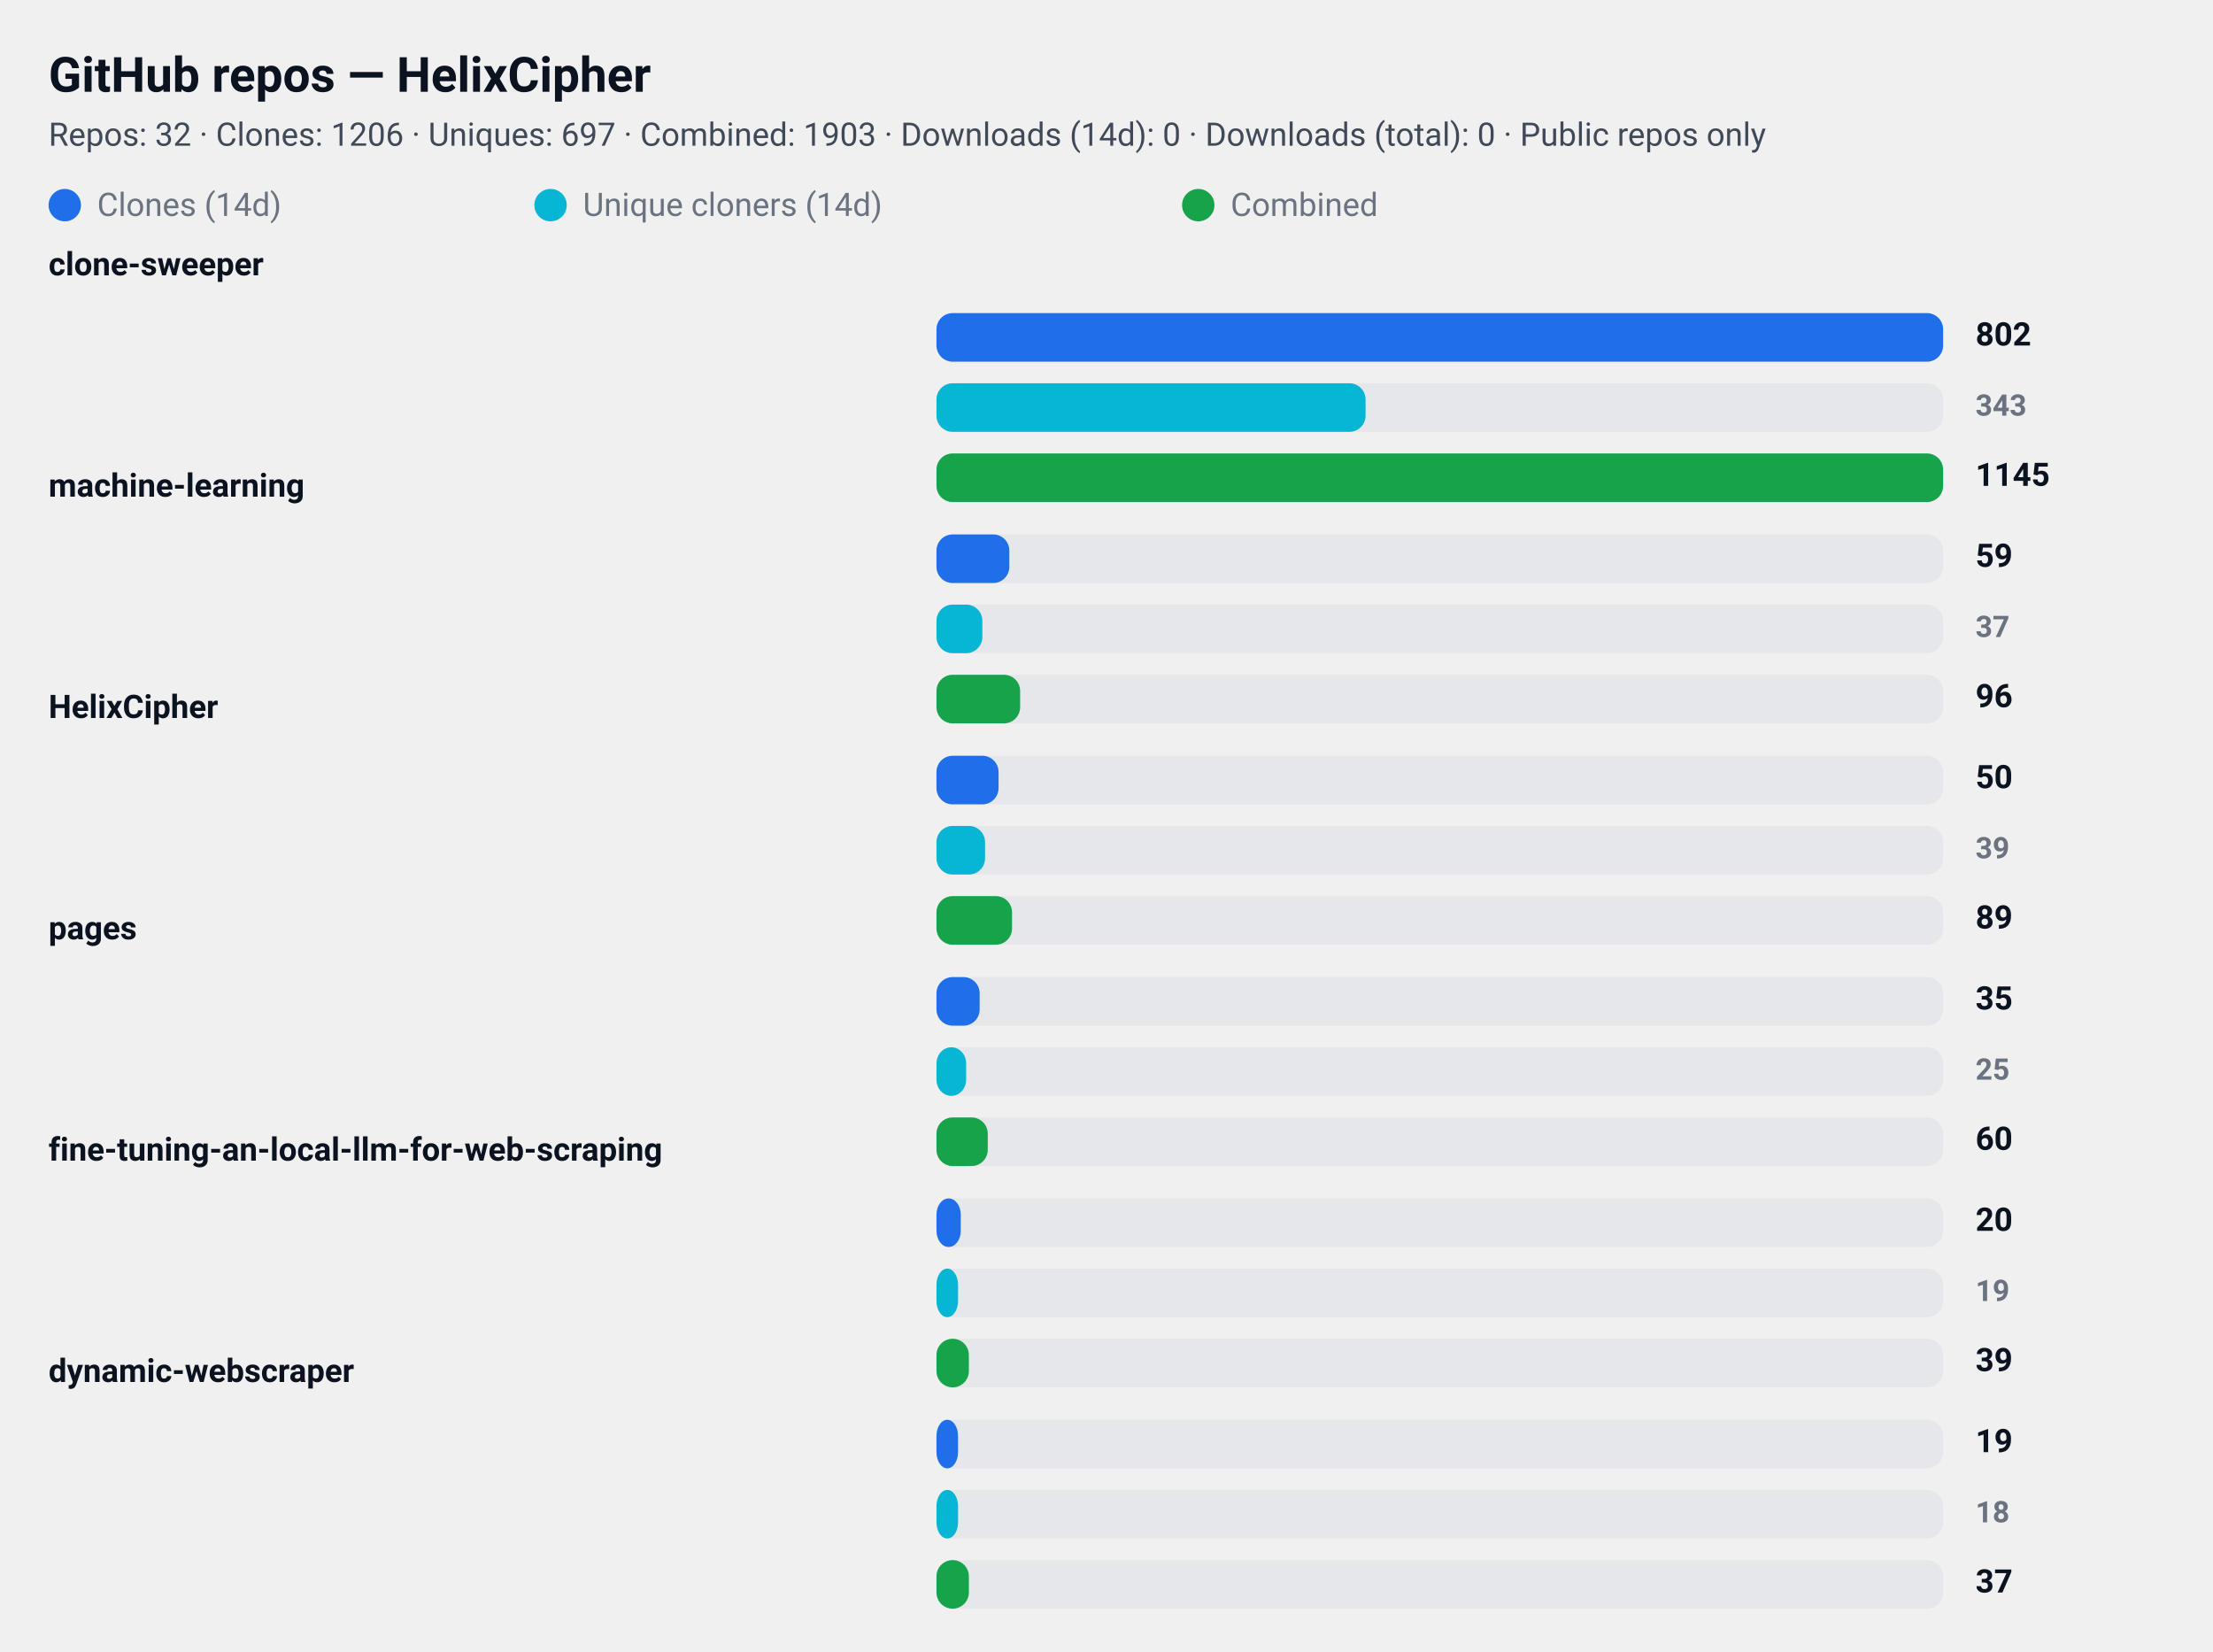
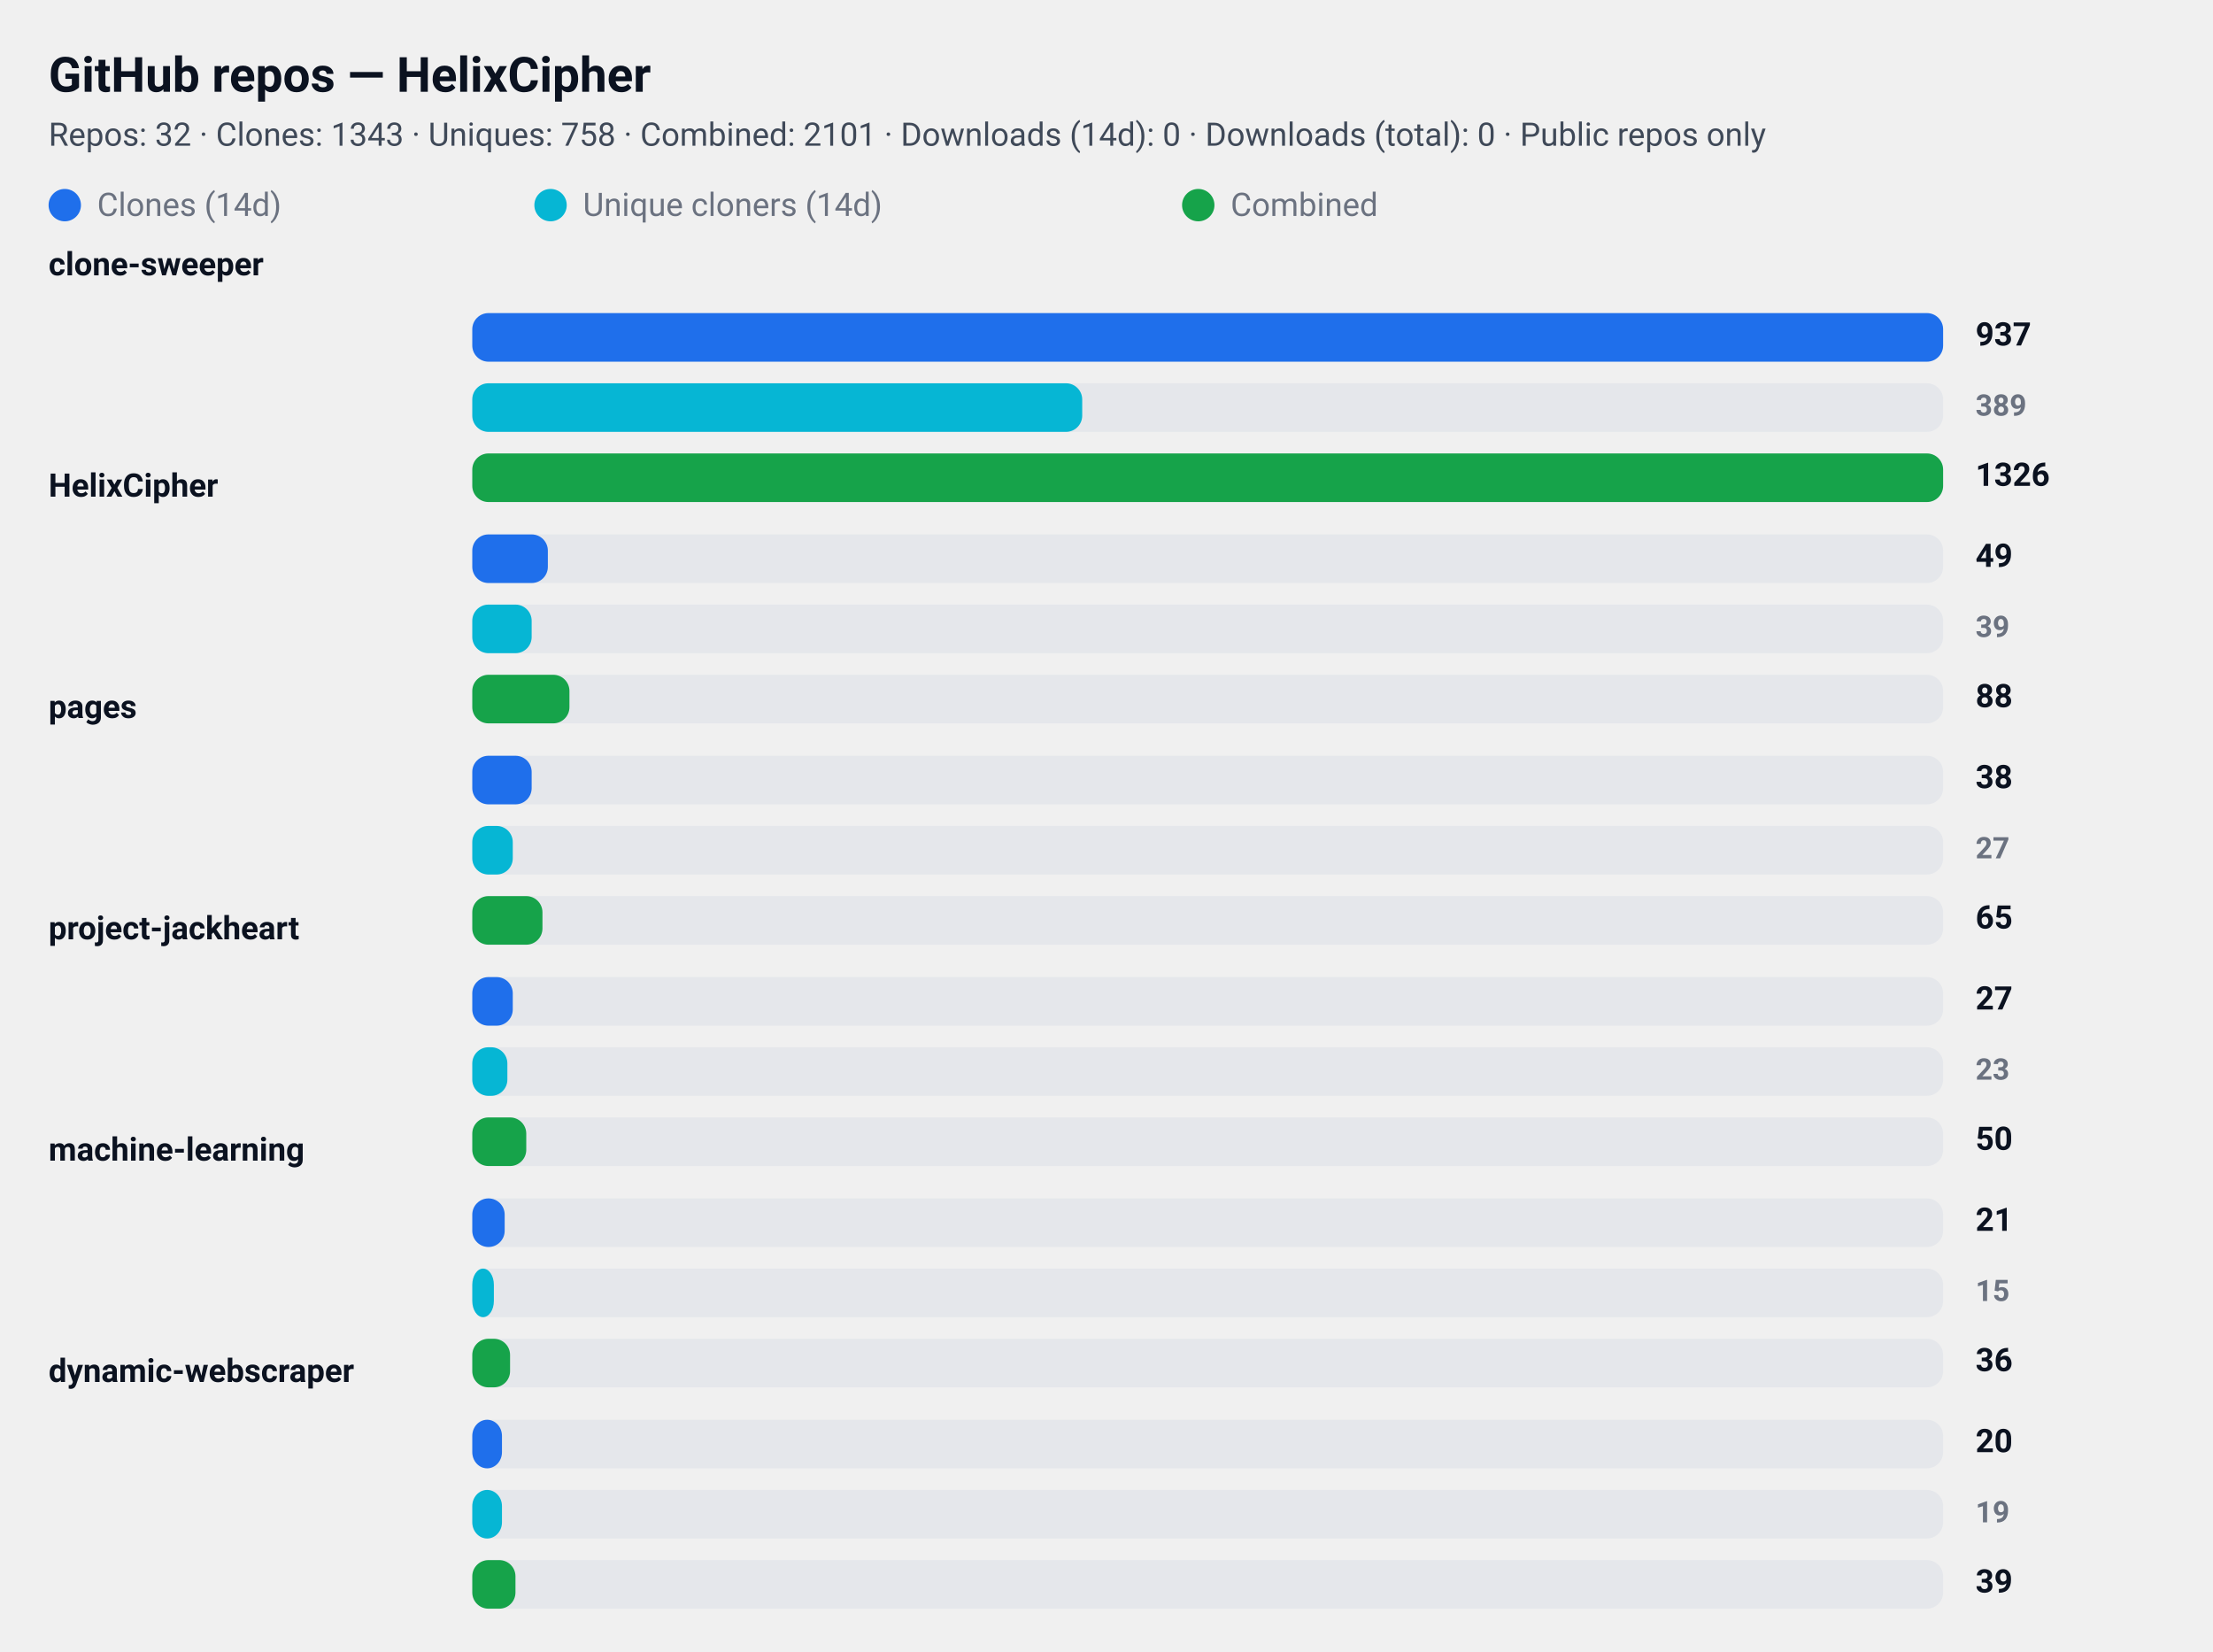
<svg xmlns="http://www.w3.org/2000/svg" width="820" height="612" viewBox="0 0 820 612" role="img" aria-label="GitHub repository clone statistics">
  <style>
  .card  { font-family: "Segoe UI", Roboto, "Helvetica Neue", Arial, sans-serif; }
  .title { font-weight: 700; font-size: 18px; fill: #0b1220; }
  .meta  { font-weight: 400; font-size: 12px; fill: #374151; opacity: 0.95; }
  .label { font-weight: 600; font-size: 12px; fill: #0b1220; }
  .count { font-weight: 700; font-size: 12px; fill: #0b1220; text-anchor: start; }
  .count-small { font-weight: 600; font-size: 11px; fill:#6b7280; text-anchor: start; }
  .muted { font-size:12px; fill:#6b7280; }

  .bar-clone { fill: #1f6feb; rx:6; }
  .bar-uniq  { fill: #06b6d4; rx:6; }
  .bar-comb  { fill: #16a34a; rx:6; }

  .bar-bg { fill: #e5e7eb; rx:6; }
  @media (prefers-color-scheme: dark) {
    .title, .meta, .label, .count, .count-small, .muted { fill: #ffffff; }
    .meta, .count-small { opacity: 0.9; }
  }
</style>
  <rect x="0" y="0" width="820" height="612" rx="12" fill="transparent" />
  <text x="18" y="34" class="title card">GitHub repos — HelixCipher</text>
-   <text x="18" y="54" class="meta card">Repos: 32 · Clones: 1206 · Uniques: 697 · Combined: 1903 · Downloads (14d): 0 · Downloads (total): 0 · Public repos only</text>
+   <text x="18" y="54" class="meta card">Repos: 32 · Clones: 1343 · Uniques: 758 · Combined: 2101 · Downloads (14d): 0 · Downloads (total): 0 · Public repos only</text>
  <g id="legend">
    <rect x="18" y="70" width="12" height="12" class="bar-clone" />
    <text x="36" y="80" class="muted card">Clones (14d)</text>
    <rect x="198" y="70" width="12" height="12" class="bar-uniq" />
    <text x="216" y="80" class="muted card">Unique cloners (14d)</text>
    <rect x="438" y="70" width="12" height="12" class="bar-comb" />
    <text x="456" y="80" class="muted card">Combined</text>
  </g>
  <text x="18" y="102" class="label card">clone-sweeper</text>
-   <rect x="347" y="116" width="373" height="18" class="bar-bg" />
-   <rect x="347" y="116" width="373" height="18" class="bar-clone" />
-   <text x="732" y="128" class="count card">802</text>
-   <rect x="347" y="142" width="373" height="18" class="bar-bg" />
-   <rect x="347" y="142" width="159" height="18" class="bar-uniq" />
-   <text x="732" y="154" class="count-small card">343</text>
-   <rect x="347" y="168" width="373" height="18" class="bar-bg" />
-   <rect x="347" y="168" width="373" height="18" class="bar-comb" />
-   <text x="732" y="180" class="count card">1145</text>
-   <text x="18" y="184" class="label card">machine-learning</text>
-   <rect x="347" y="198" width="373" height="18" class="bar-bg" />
-   <rect x="347" y="198" width="27" height="18" class="bar-clone" />
-   <text x="732" y="210" class="count card">59</text>
-   <rect x="347" y="224" width="373" height="18" class="bar-bg" />
-   <rect x="347" y="224" width="17" height="18" class="bar-uniq" />
-   <text x="732" y="236" class="count-small card">37</text>
-   <rect x="347" y="250" width="373" height="18" class="bar-bg" />
-   <rect x="347" y="250" width="31" height="18" class="bar-comb" />
-   <text x="732" y="262" class="count card">96</text>
-   <text x="18" y="266" class="label card">HelixCipher</text>
-   <rect x="347" y="280" width="373" height="18" class="bar-bg" />
-   <rect x="347" y="280" width="23" height="18" class="bar-clone" />
-   <text x="732" y="292" class="count card">50</text>
-   <rect x="347" y="306" width="373" height="18" class="bar-bg" />
-   <rect x="347" y="306" width="18" height="18" class="bar-uniq" />
-   <text x="732" y="318" class="count-small card">39</text>
-   <rect x="347" y="332" width="373" height="18" class="bar-bg" />
-   <rect x="347" y="332" width="28" height="18" class="bar-comb" />
-   <text x="732" y="344" class="count card">89</text>
-   <text x="18" y="348" class="label card">pages</text>
-   <rect x="347" y="362" width="373" height="18" class="bar-bg" />
-   <rect x="347" y="362" width="16" height="18" class="bar-clone" />
-   <text x="732" y="374" class="count card">35</text>
-   <rect x="347" y="388" width="373" height="18" class="bar-bg" />
-   <rect x="347" y="388" width="11" height="18" class="bar-uniq" />
-   <text x="732" y="400" class="count-small card">25</text>
-   <rect x="347" y="414" width="373" height="18" class="bar-bg" />
-   <rect x="347" y="414" width="19" height="18" class="bar-comb" />
-   <text x="732" y="426" class="count card">60</text>
-   <text x="18" y="430" class="label card">fine-tuning-an-local-llm-for-web-scraping</text>
-   <rect x="347" y="444" width="373" height="18" class="bar-bg" />
-   <rect x="347" y="444" width="9" height="18" class="bar-clone" />
-   <text x="732" y="456" class="count card">20</text>
-   <rect x="347" y="470" width="373" height="18" class="bar-bg" />
-   <rect x="347" y="470" width="8" height="18" class="bar-uniq" />
-   <text x="732" y="482" class="count-small card">19</text>
-   <rect x="347" y="496" width="373" height="18" class="bar-bg" />
-   <rect x="347" y="496" width="12" height="18" class="bar-comb" />
-   <text x="732" y="508" class="count card">39</text>
+   <rect x="175" y="116" width="545" height="18" class="bar-bg" />
+   <rect x="175" y="116" width="545" height="18" class="bar-clone" />
+   <text x="732" y="128" class="count card">937</text>
+   <rect x="175" y="142" width="545" height="18" class="bar-bg" />
+   <rect x="175" y="142" width="226" height="18" class="bar-uniq" />
+   <text x="732" y="154" class="count-small card">389</text>
+   <rect x="175" y="168" width="545" height="18" class="bar-bg" />
+   <rect x="175" y="168" width="545" height="18" class="bar-comb" />
+   <text x="732" y="180" class="count card">1326</text>
+   <text x="18" y="184" class="label card">HelixCipher</text>
+   <rect x="175" y="198" width="545" height="18" class="bar-bg" />
+   <rect x="175" y="198" width="28" height="18" class="bar-clone" />
+   <text x="732" y="210" class="count card">49</text>
+   <rect x="175" y="224" width="545" height="18" class="bar-bg" />
+   <rect x="175" y="224" width="22" height="18" class="bar-uniq" />
+   <text x="732" y="236" class="count-small card">39</text>
+   <rect x="175" y="250" width="545" height="18" class="bar-bg" />
+   <rect x="175" y="250" width="36" height="18" class="bar-comb" />
+   <text x="732" y="262" class="count card">88</text>
+   <text x="18" y="266" class="label card">pages</text>
+   <rect x="175" y="280" width="545" height="18" class="bar-bg" />
+   <rect x="175" y="280" width="22" height="18" class="bar-clone" />
+   <text x="732" y="292" class="count card">38</text>
+   <rect x="175" y="306" width="545" height="18" class="bar-bg" />
+   <rect x="175" y="306" width="15" height="18" class="bar-uniq" />
+   <text x="732" y="318" class="count-small card">27</text>
+   <rect x="175" y="332" width="545" height="18" class="bar-bg" />
+   <rect x="175" y="332" width="26" height="18" class="bar-comb" />
+   <text x="732" y="344" class="count card">65</text>
+   <text x="18" y="348" class="label card">project-jackheart</text>
+   <rect x="175" y="362" width="545" height="18" class="bar-bg" />
+   <rect x="175" y="362" width="15" height="18" class="bar-clone" />
+   <text x="732" y="374" class="count card">27</text>
+   <rect x="175" y="388" width="545" height="18" class="bar-bg" />
+   <rect x="175" y="388" width="13" height="18" class="bar-uniq" />
+   <text x="732" y="400" class="count-small card">23</text>
+   <rect x="175" y="414" width="545" height="18" class="bar-bg" />
+   <rect x="175" y="414" width="20" height="18" class="bar-comb" />
+   <text x="732" y="426" class="count card">50</text>
+   <text x="18" y="430" class="label card">machine-learning</text>
+   <rect x="175" y="444" width="545" height="18" class="bar-bg" />
+   <rect x="175" y="444" width="12" height="18" class="bar-clone" />
+   <text x="732" y="456" class="count card">21</text>
+   <rect x="175" y="470" width="545" height="18" class="bar-bg" />
+   <rect x="175" y="470" width="8" height="18" class="bar-uniq" />
+   <text x="732" y="482" class="count-small card">15</text>
+   <rect x="175" y="496" width="545" height="18" class="bar-bg" />
+   <rect x="175" y="496" width="14" height="18" class="bar-comb" />
+   <text x="732" y="508" class="count card">36</text>
  <text x="18" y="512" class="label card">dynamic-webscraper</text>
-   <rect x="347" y="526" width="373" height="18" class="bar-bg" />
-   <rect x="347" y="526" width="8" height="18" class="bar-clone" />
-   <text x="732" y="538" class="count card">19</text>
-   <rect x="347" y="552" width="373" height="18" class="bar-bg" />
-   <rect x="347" y="552" width="8" height="18" class="bar-uniq" />
-   <text x="732" y="564" class="count-small card">18</text>
-   <rect x="347" y="578" width="373" height="18" class="bar-bg" />
-   <rect x="347" y="578" width="12" height="18" class="bar-comb" />
-   <text x="732" y="590" class="count card">37</text>
+   <rect x="175" y="526" width="545" height="18" class="bar-bg" />
+   <rect x="175" y="526" width="11" height="18" class="bar-clone" />
+   <text x="732" y="538" class="count card">20</text>
+   <rect x="175" y="552" width="545" height="18" class="bar-bg" />
+   <rect x="175" y="552" width="11" height="18" class="bar-uniq" />
+   <text x="732" y="564" class="count-small card">19</text>
+   <rect x="175" y="578" width="545" height="18" class="bar-bg" />
+   <rect x="175" y="578" width="16" height="18" class="bar-comb" />
+   <text x="732" y="590" class="count card">39</text>
</svg>
